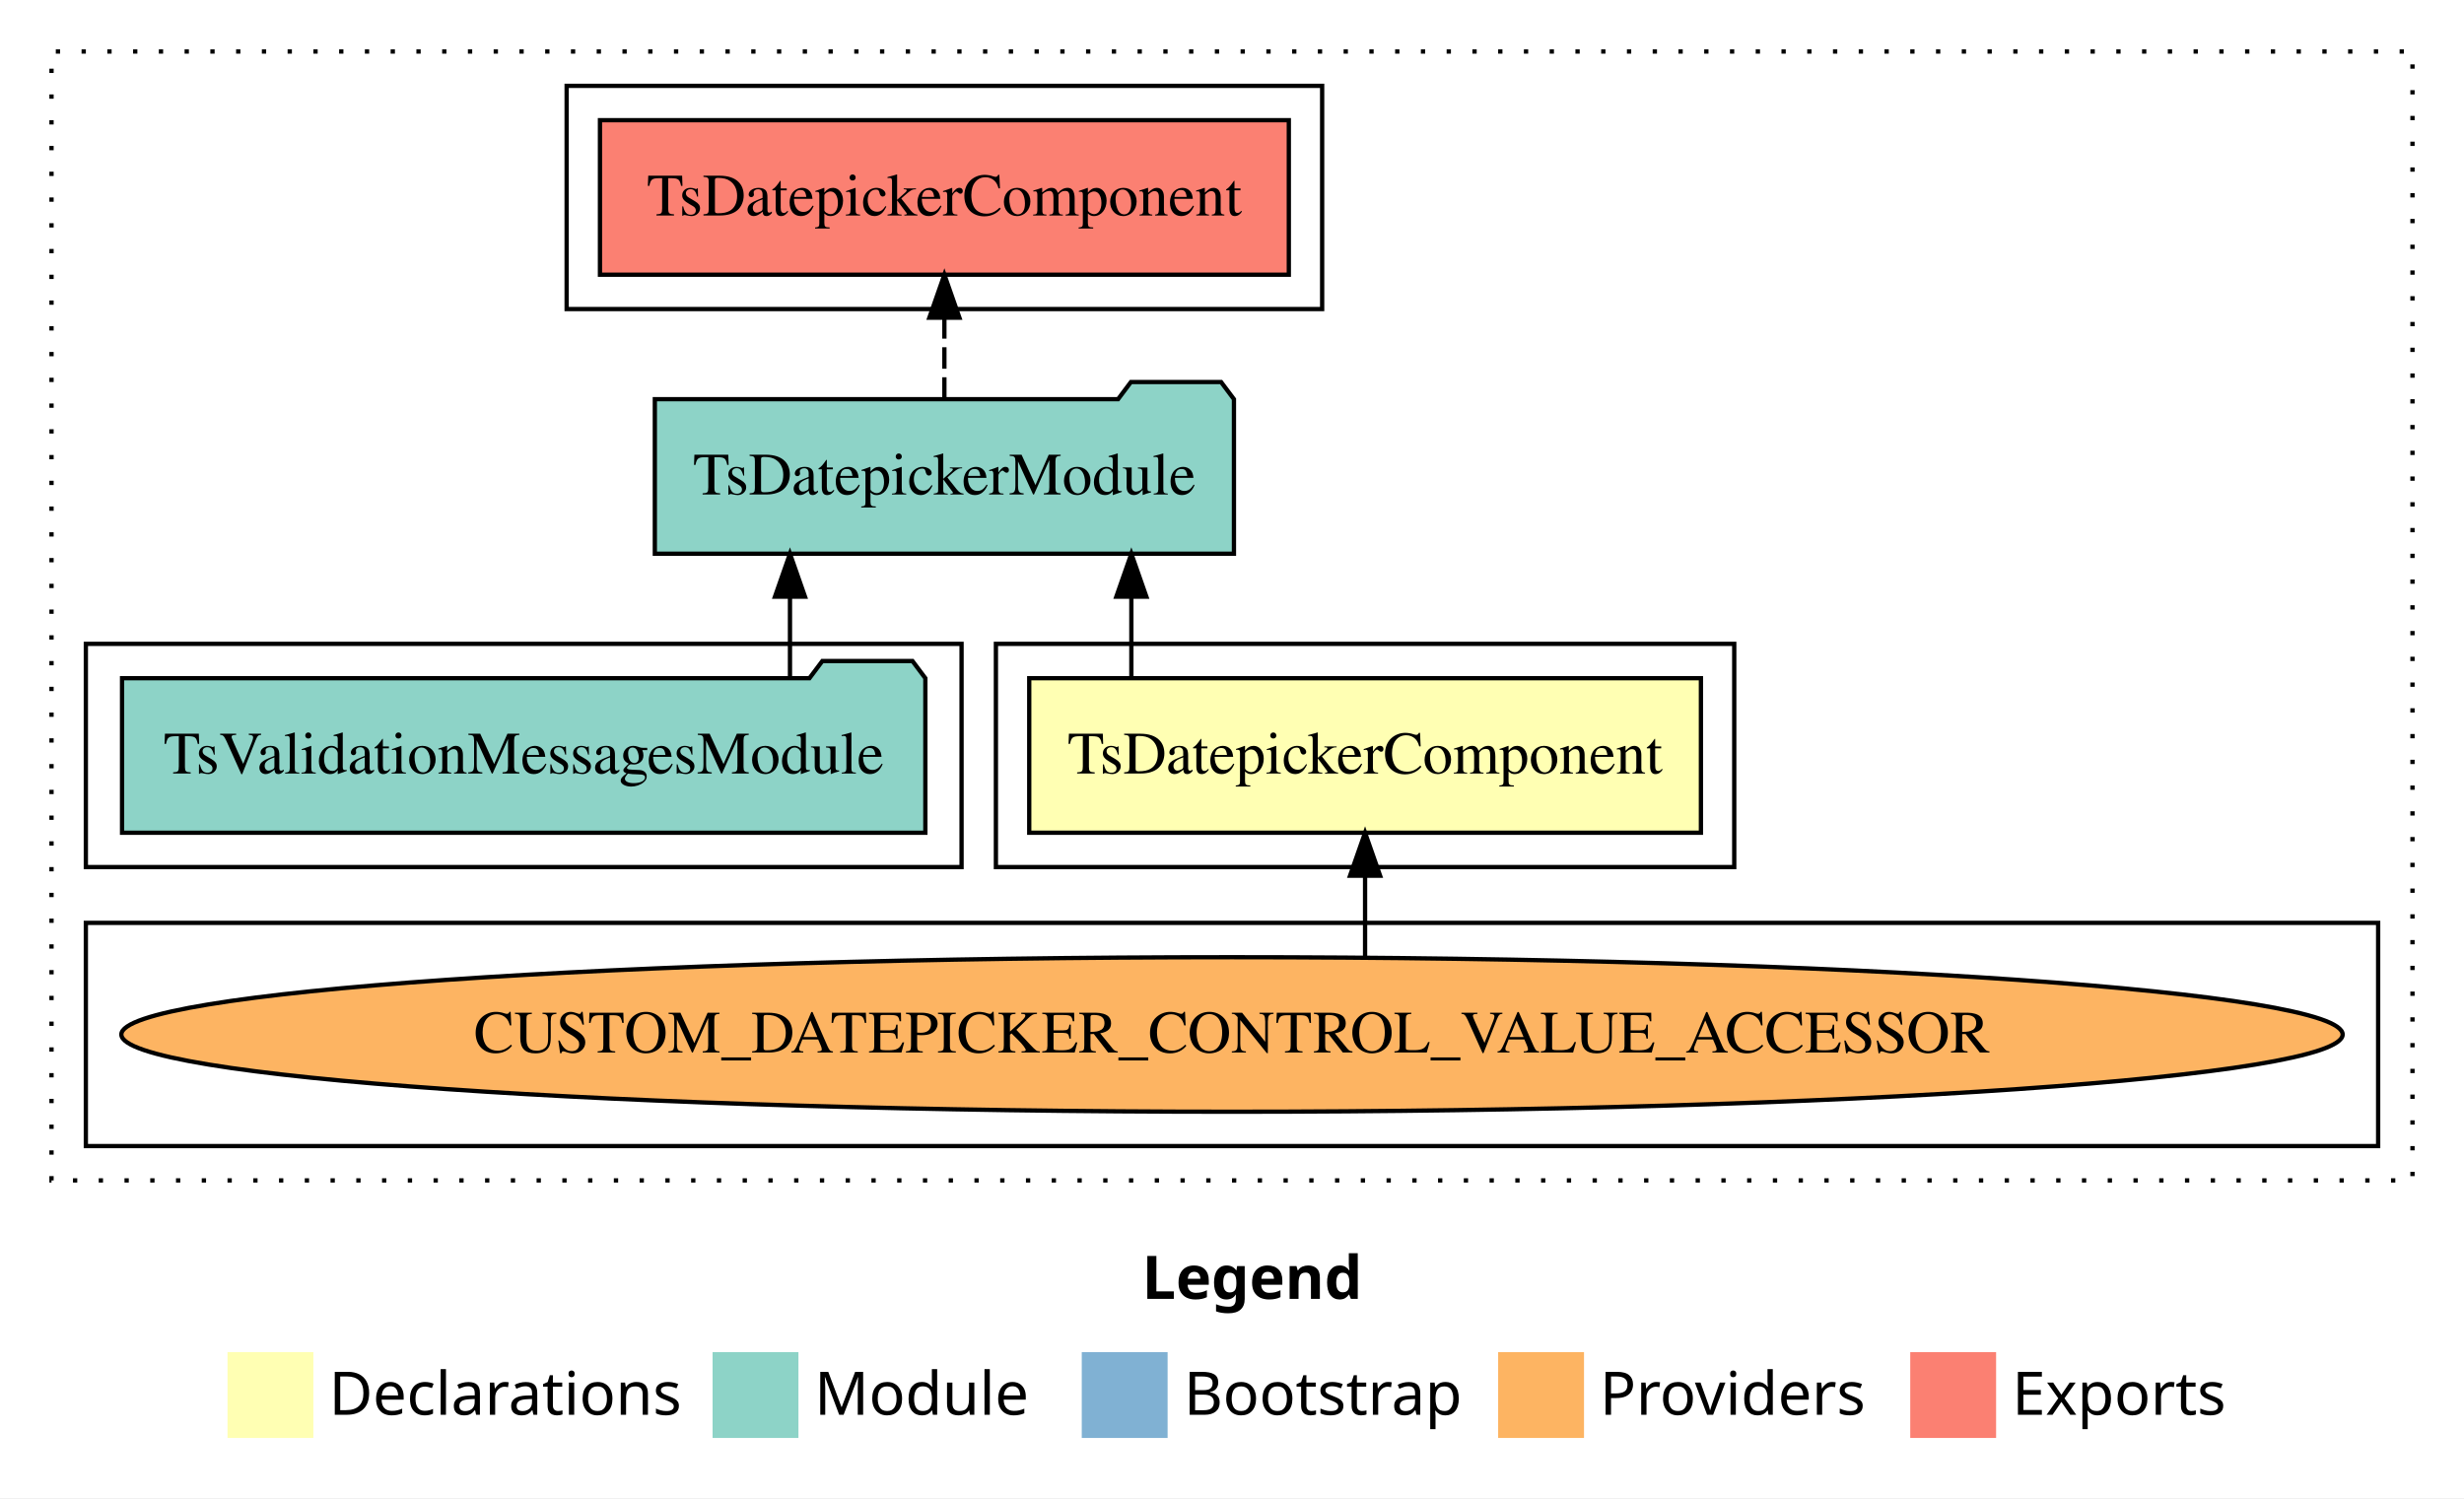
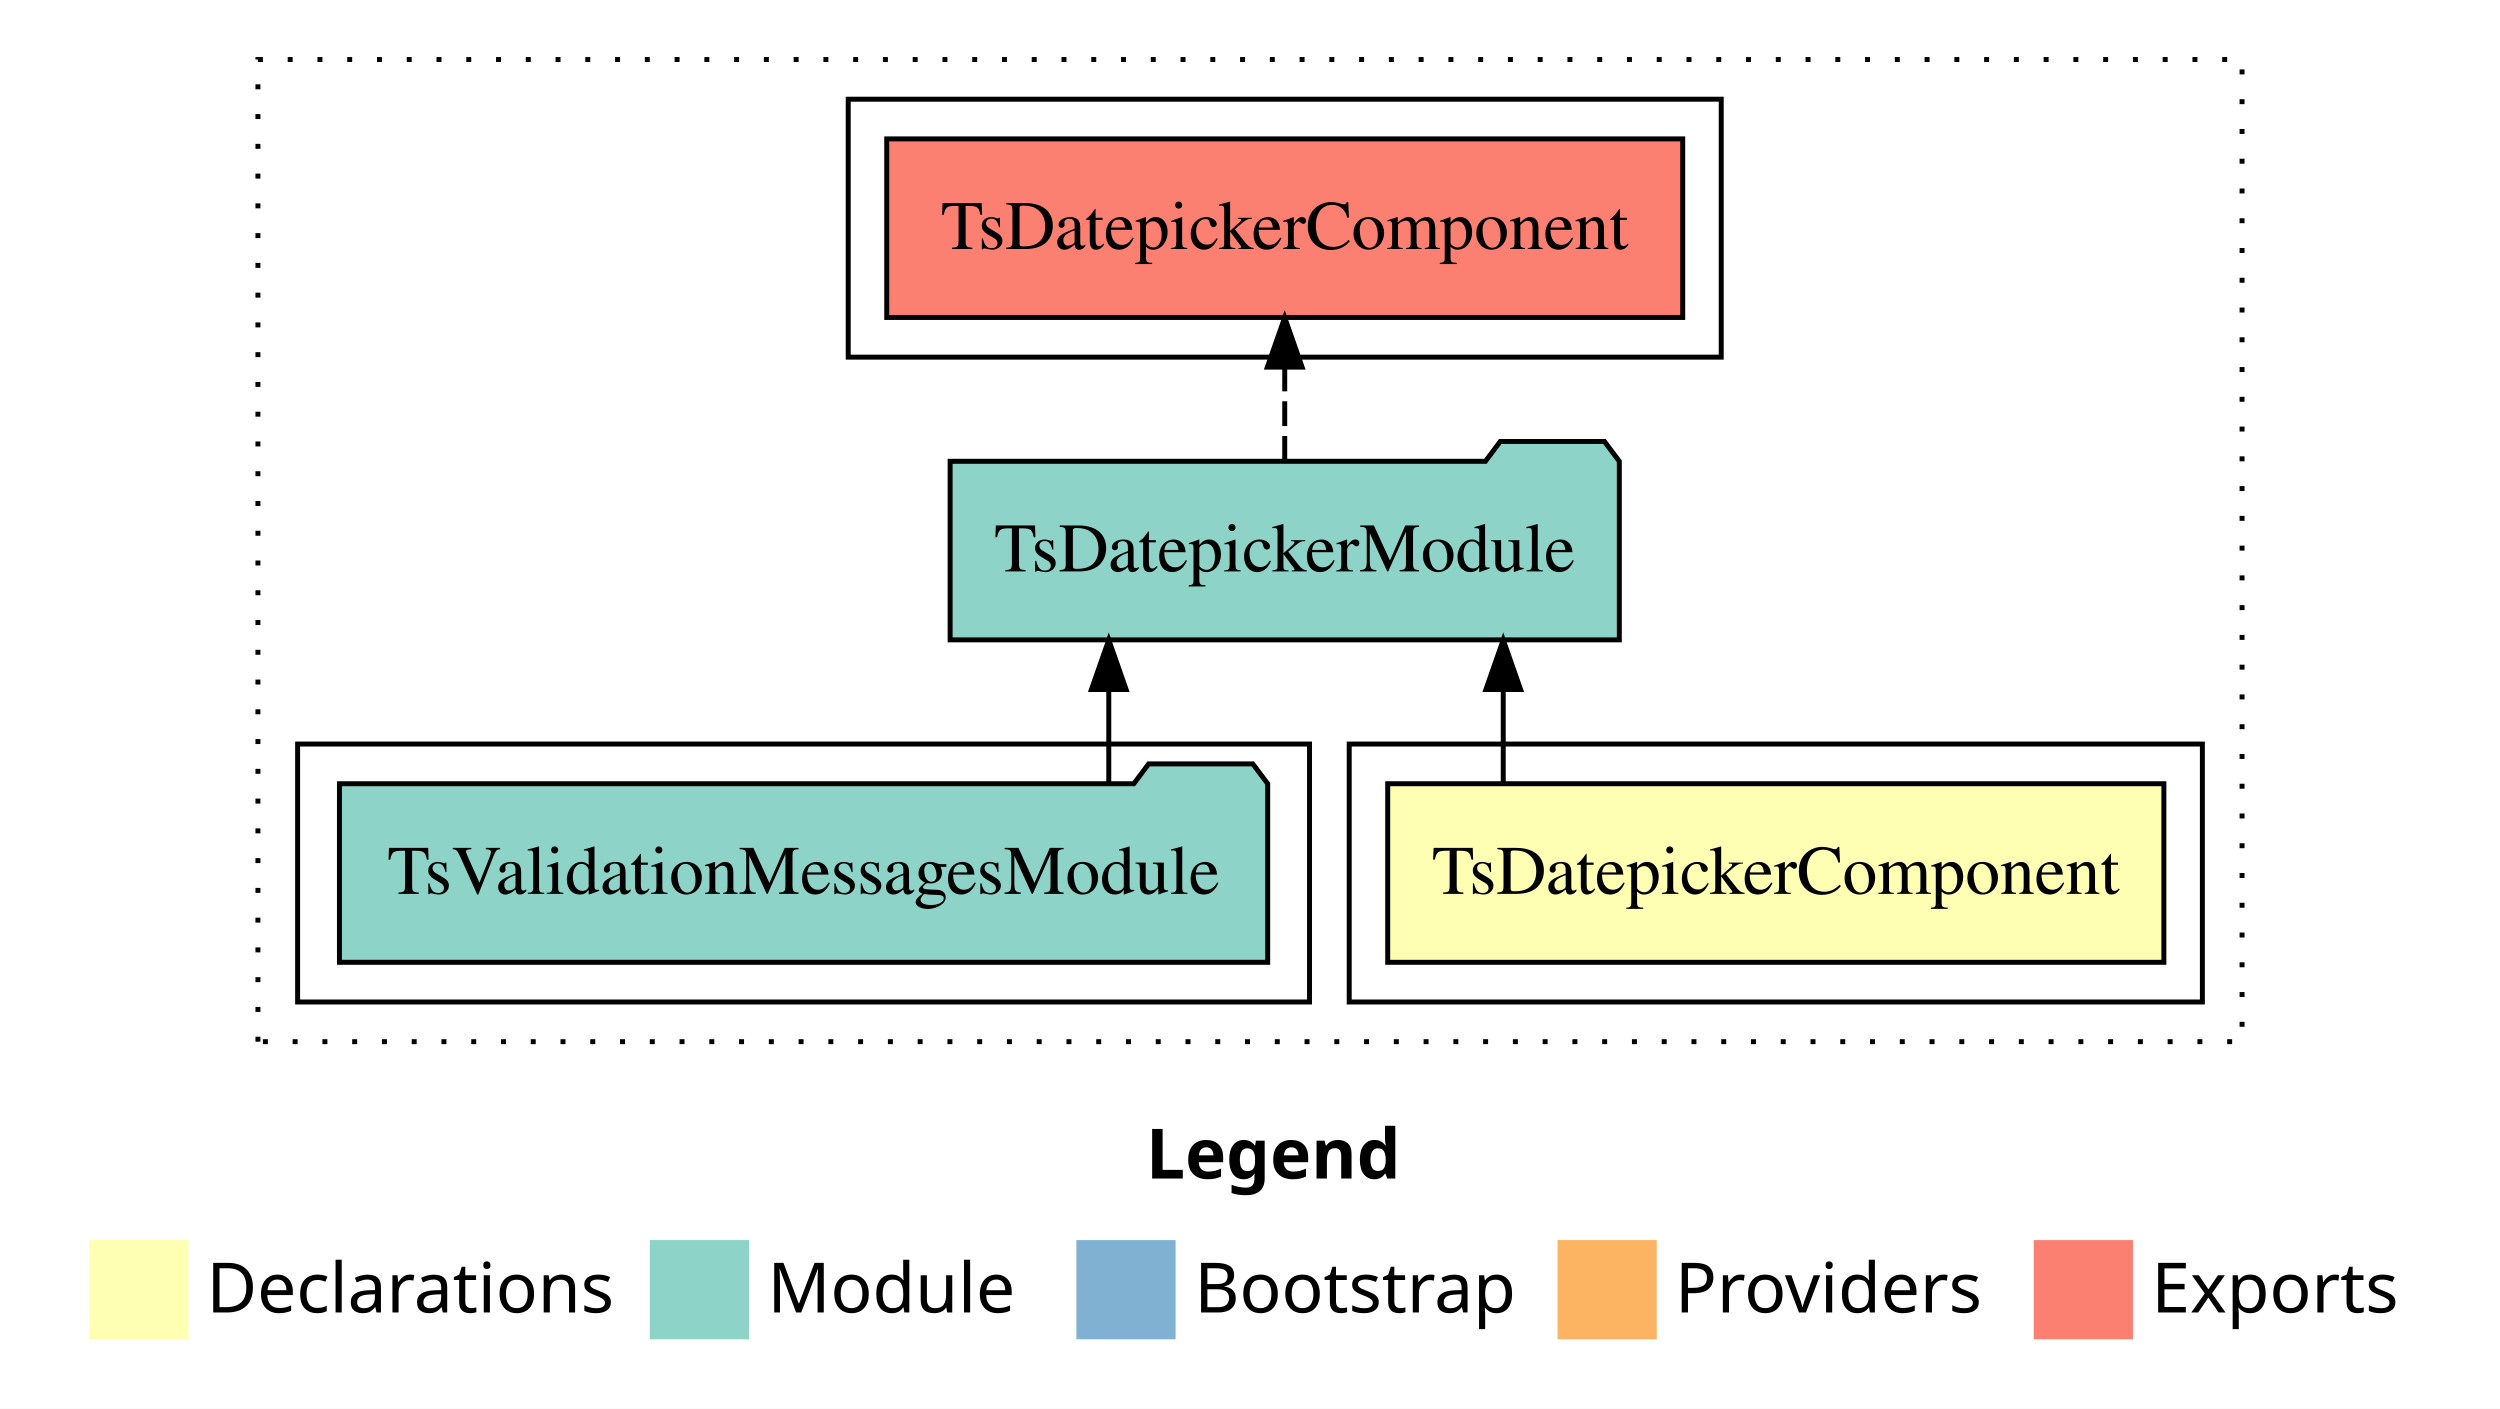
- <svg xmlns="http://www.w3.org/2000/svg" width="574pt" height="349pt" viewBox="0.00 0.00 574.00 349.00">
-   <g id="graph0" class="graph" transform="scale(1 1) rotate(0) translate(4 345)">
-     <polygon fill="#ffffff" stroke="transparent" points="-4,4 -4,-345 570,-345 570,4 -4,4" />
-     <text text-anchor="start" x="262.009" y="-42.4" font-family="sans-serif" font-weight="bold" font-size="14.00" fill="#000000">Legend</text>
-     <polygon fill="#ffffb3" stroke="transparent" points="49,-10 49,-30 69,-30 69,-10 49,-10" />
-     <text text-anchor="start" x="72.629" y="-15.4" font-family="sans-serif" font-size="14.00" fill="#000000">  Declarations</text>
-     <polygon fill="#8dd3c7" stroke="transparent" points="162,-10 162,-30 182,-30 182,-10 162,-10" />
-     <text text-anchor="start" x="185.725" y="-15.4" font-family="sans-serif" font-size="14.00" fill="#000000">  Module</text>
-     <polygon fill="#80b1d3" stroke="transparent" points="248,-10 248,-30 268,-30 268,-10 248,-10" />
-     <text text-anchor="start" x="271.781" y="-15.4" font-family="sans-serif" font-size="14.00" fill="#000000">  Bootstrap</text>
-     <polygon fill="#fdb462" stroke="transparent" points="345,-10 345,-30 365,-30 365,-10 345,-10" />
-     <text text-anchor="start" x="368.673" y="-15.4" font-family="sans-serif" font-size="14.00" fill="#000000">  Providers</text>
-     <polygon fill="#fb8072" stroke="transparent" points="441,-10 441,-30 461,-30 461,-10 441,-10" />
-     <text text-anchor="start" x="464.726" y="-15.4" font-family="sans-serif" font-size="14.00" fill="#000000">  Exports</text>
+ <svg xmlns="http://www.w3.org/2000/svg" width="504pt" height="284pt" viewBox="0.00 0.00 504.00 284.00">
+   <g id="graph0" class="graph" transform="scale(1 1) rotate(0) translate(4 280)">
+     <polygon fill="#ffffff" stroke="transparent" points="-4,4 -4,-280 500,-280 500,4 -4,4" />
+     <text text-anchor="start" x="227.009" y="-42.4" font-family="sans-serif" font-weight="bold" font-size="14.00" fill="#000000">Legend</text>
+     <polygon fill="#ffffb3" stroke="transparent" points="14,-10 14,-30 34,-30 34,-10 14,-10" />
+     <text text-anchor="start" x="37.629" y="-15.4" font-family="sans-serif" font-size="14.00" fill="#000000">  Declarations</text>
+     <polygon fill="#8dd3c7" stroke="transparent" points="127,-10 127,-30 147,-30 147,-10 127,-10" />
+     <text text-anchor="start" x="150.725" y="-15.4" font-family="sans-serif" font-size="14.00" fill="#000000">  Module</text>
+     <polygon fill="#80b1d3" stroke="transparent" points="213,-10 213,-30 233,-30 233,-10 213,-10" />
+     <text text-anchor="start" x="236.781" y="-15.4" font-family="sans-serif" font-size="14.00" fill="#000000">  Bootstrap</text>
+     <polygon fill="#fdb462" stroke="transparent" points="310,-10 310,-30 330,-30 330,-10 310,-10" />
+     <text text-anchor="start" x="333.673" y="-15.4" font-family="sans-serif" font-size="14.00" fill="#000000">  Providers</text>
+     <polygon fill="#fb8072" stroke="transparent" points="406,-10 406,-30 426,-30 426,-10 406,-10" />
+     <text text-anchor="start" x="429.726" y="-15.4" font-family="sans-serif" font-size="14.00" fill="#000000">  Exports</text>
    <g id="clust1" class="cluster">
-       <polygon fill="none" stroke="#000000" stroke-dasharray="1,5" points="8,-70 8,-333 558,-333 558,-70 8,-70" />
+       <polygon fill="none" stroke="#000000" stroke-dasharray="1,5" points="48,-70 48,-268 448,-268 448,-70 48,-70" />
    </g>
    <g id="clust2" class="cluster">
-       <polygon fill="none" stroke="#000000" points="228,-143 228,-195 400,-195 400,-143 228,-143" />
-     </g>
-     <g id="clust3" class="cluster">
-       <polygon fill="none" stroke="#000000" points="16,-78 16,-130 550,-130 550,-78 16,-78" />
+       <polygon fill="none" stroke="#000000" points="268,-78 268,-130 440,-130 440,-78 268,-78" />
    </g>
    <g id="clust4" class="cluster">
-       <polygon fill="none" stroke="#000000" points="16,-143 16,-195 220,-195 220,-143 16,-143" />
+       <polygon fill="none" stroke="#000000" points="56,-78 56,-130 260,-130 260,-78 56,-78" />
    </g>
    <g id="clust5" class="cluster">
-       <polygon fill="none" stroke="#000000" points="128,-273 128,-325 304,-325 304,-273 128,-273" />
+       <polygon fill="none" stroke="#000000" points="167,-208 167,-260 343,-260 343,-208 167,-208" />
    </g>
    <g id="node1" class="node">
-       <polygon fill="#ffffb3" stroke="#000000" points="392.237,-187 235.763,-187 235.763,-151 392.237,-151 392.237,-187" />
-       <text text-anchor="middle" x="314" y="-164.8" font-family="Times,serif" font-size="14.00" fill="#000000">TsDatepickerComponent</text>
+       <polygon fill="#ffffb3" stroke="#000000" points="432.237,-122 275.763,-122 275.763,-86 432.237,-86 432.237,-122" />
+       <text text-anchor="middle" x="354" y="-99.8" font-family="Times,serif" font-size="14.00" fill="#000000">TsDatepickerComponent</text>
    </g>
    <g id="node2" class="node">
-       <polygon fill="#8dd3c7" stroke="#000000" points="283.454,-252 280.454,-256 259.454,-256 256.454,-252 148.546,-252 148.546,-216 283.454,-216 283.454,-252" />
-       <text text-anchor="middle" x="216" y="-229.8" font-family="Times,serif" font-size="14.00" fill="#000000">TsDatepickerModule</text>
+       <polygon fill="#8dd3c7" stroke="#000000" points="322.454,-187 319.454,-191 298.454,-191 295.454,-187 187.546,-187 187.546,-151 322.454,-151 322.454,-187" />
+       <text text-anchor="middle" x="255" y="-164.8" font-family="Times,serif" font-size="14.00" fill="#000000">TsDatepickerModule</text>
    </g>
    <g id="edge1" class="edge">
-       <path fill="none" stroke="#000000" d="M259.554,-187.106C259.554,-187.106 259.554,-205.991 259.554,-205.991" />
-       <polygon fill="#000000" stroke="#000000" points="256.054,-205.991 259.554,-215.991 263.054,-205.991 256.054,-205.991" />
+       <path fill="none" stroke="#000000" d="M299.054,-122.106C299.054,-122.106 299.054,-140.991 299.054,-140.991" />
+       <polygon fill="#000000" stroke="#000000" points="295.554,-140.991 299.054,-150.991 302.554,-140.991 295.554,-140.991" />
    </g>
-     <g id="node5" class="node">
-       <polygon fill="#fb8072" stroke="#000000" points="296.237,-317 135.763,-317 135.763,-281 296.237,-281 296.237,-317" />
-       <text text-anchor="middle" x="216" y="-294.8" font-family="Times,serif" font-size="14.00" fill="#000000">TsDatepickerComponent </text>
+     <g id="node4" class="node">
+       <polygon fill="#fb8072" stroke="#000000" points="335.237,-252 174.763,-252 174.763,-216 335.237,-216 335.237,-252" />
+       <text text-anchor="middle" x="255" y="-229.8" font-family="Times,serif" font-size="14.00" fill="#000000">TsDatepickerComponent </text>
    </g>
-     <g id="edge4" class="edge">
-       <path fill="none" stroke="#000000" stroke-dasharray="5,2" d="M216,-252.106C216,-252.106 216,-270.991 216,-270.991" />
-       <polygon fill="#000000" stroke="#000000" points="212.5,-270.991 216,-280.991 219.5,-270.991 212.5,-270.991" />
+     <g id="edge3" class="edge">
+       <path fill="none" stroke="#000000" stroke-dasharray="5,2" d="M255,-187.106C255,-187.106 255,-205.991 255,-205.991" />
+       <polygon fill="#000000" stroke="#000000" points="251.5,-205.991 255,-215.991 258.5,-205.991 251.5,-205.991" />
    </g>
    <g id="node3" class="node">
-       <ellipse fill="#fdb462" stroke="#000000" cx="283" cy="-104" rx="258.733" ry="18" />
-       <text text-anchor="middle" x="283" y="-99.8" font-family="Times,serif" font-size="14.00" fill="#000000">CUSTOM_DATEPICKER_CONTROL_VALUE_ACCESSOR</text>
+       <polygon fill="#8dd3c7" stroke="#000000" points="251.567,-122 248.567,-126 227.567,-126 224.567,-122 64.433,-122 64.433,-86 251.567,-86 251.567,-122" />
+       <text text-anchor="middle" x="158" y="-99.8" font-family="Times,serif" font-size="14.00" fill="#000000">TsValidationMessagesModule</text>
    </g>
    <g id="edge2" class="edge">
-       <path fill="none" stroke="#000000" d="M314,-122.106C314,-122.106 314,-140.991 314,-140.991" />
-       <polygon fill="#000000" stroke="#000000" points="310.5,-140.991 314,-150.991 317.5,-140.991 310.5,-140.991" />
-     </g>
-     <g id="node4" class="node">
-       <polygon fill="#8dd3c7" stroke="#000000" points="211.567,-187 208.567,-191 187.567,-191 184.567,-187 24.433,-187 24.433,-151 211.567,-151 211.567,-187" />
-       <text text-anchor="middle" x="118" y="-164.8" font-family="Times,serif" font-size="14.00" fill="#000000">TsValidationMessagesModule</text>
-     </g>
-     <g id="edge3" class="edge">
-       <path fill="none" stroke="#000000" d="M180.028,-187.106C180.028,-187.106 180.028,-205.991 180.028,-205.991" />
-       <polygon fill="#000000" stroke="#000000" points="176.529,-205.991 180.028,-215.991 183.529,-205.991 176.529,-205.991" />
+       <path fill="none" stroke="#000000" d="M219.528,-122.106C219.528,-122.106 219.528,-140.991 219.528,-140.991" />
+       <polygon fill="#000000" stroke="#000000" points="216.029,-140.991 219.528,-150.991 223.029,-140.991 216.029,-140.991" />
    </g>
  </g>
</svg>
